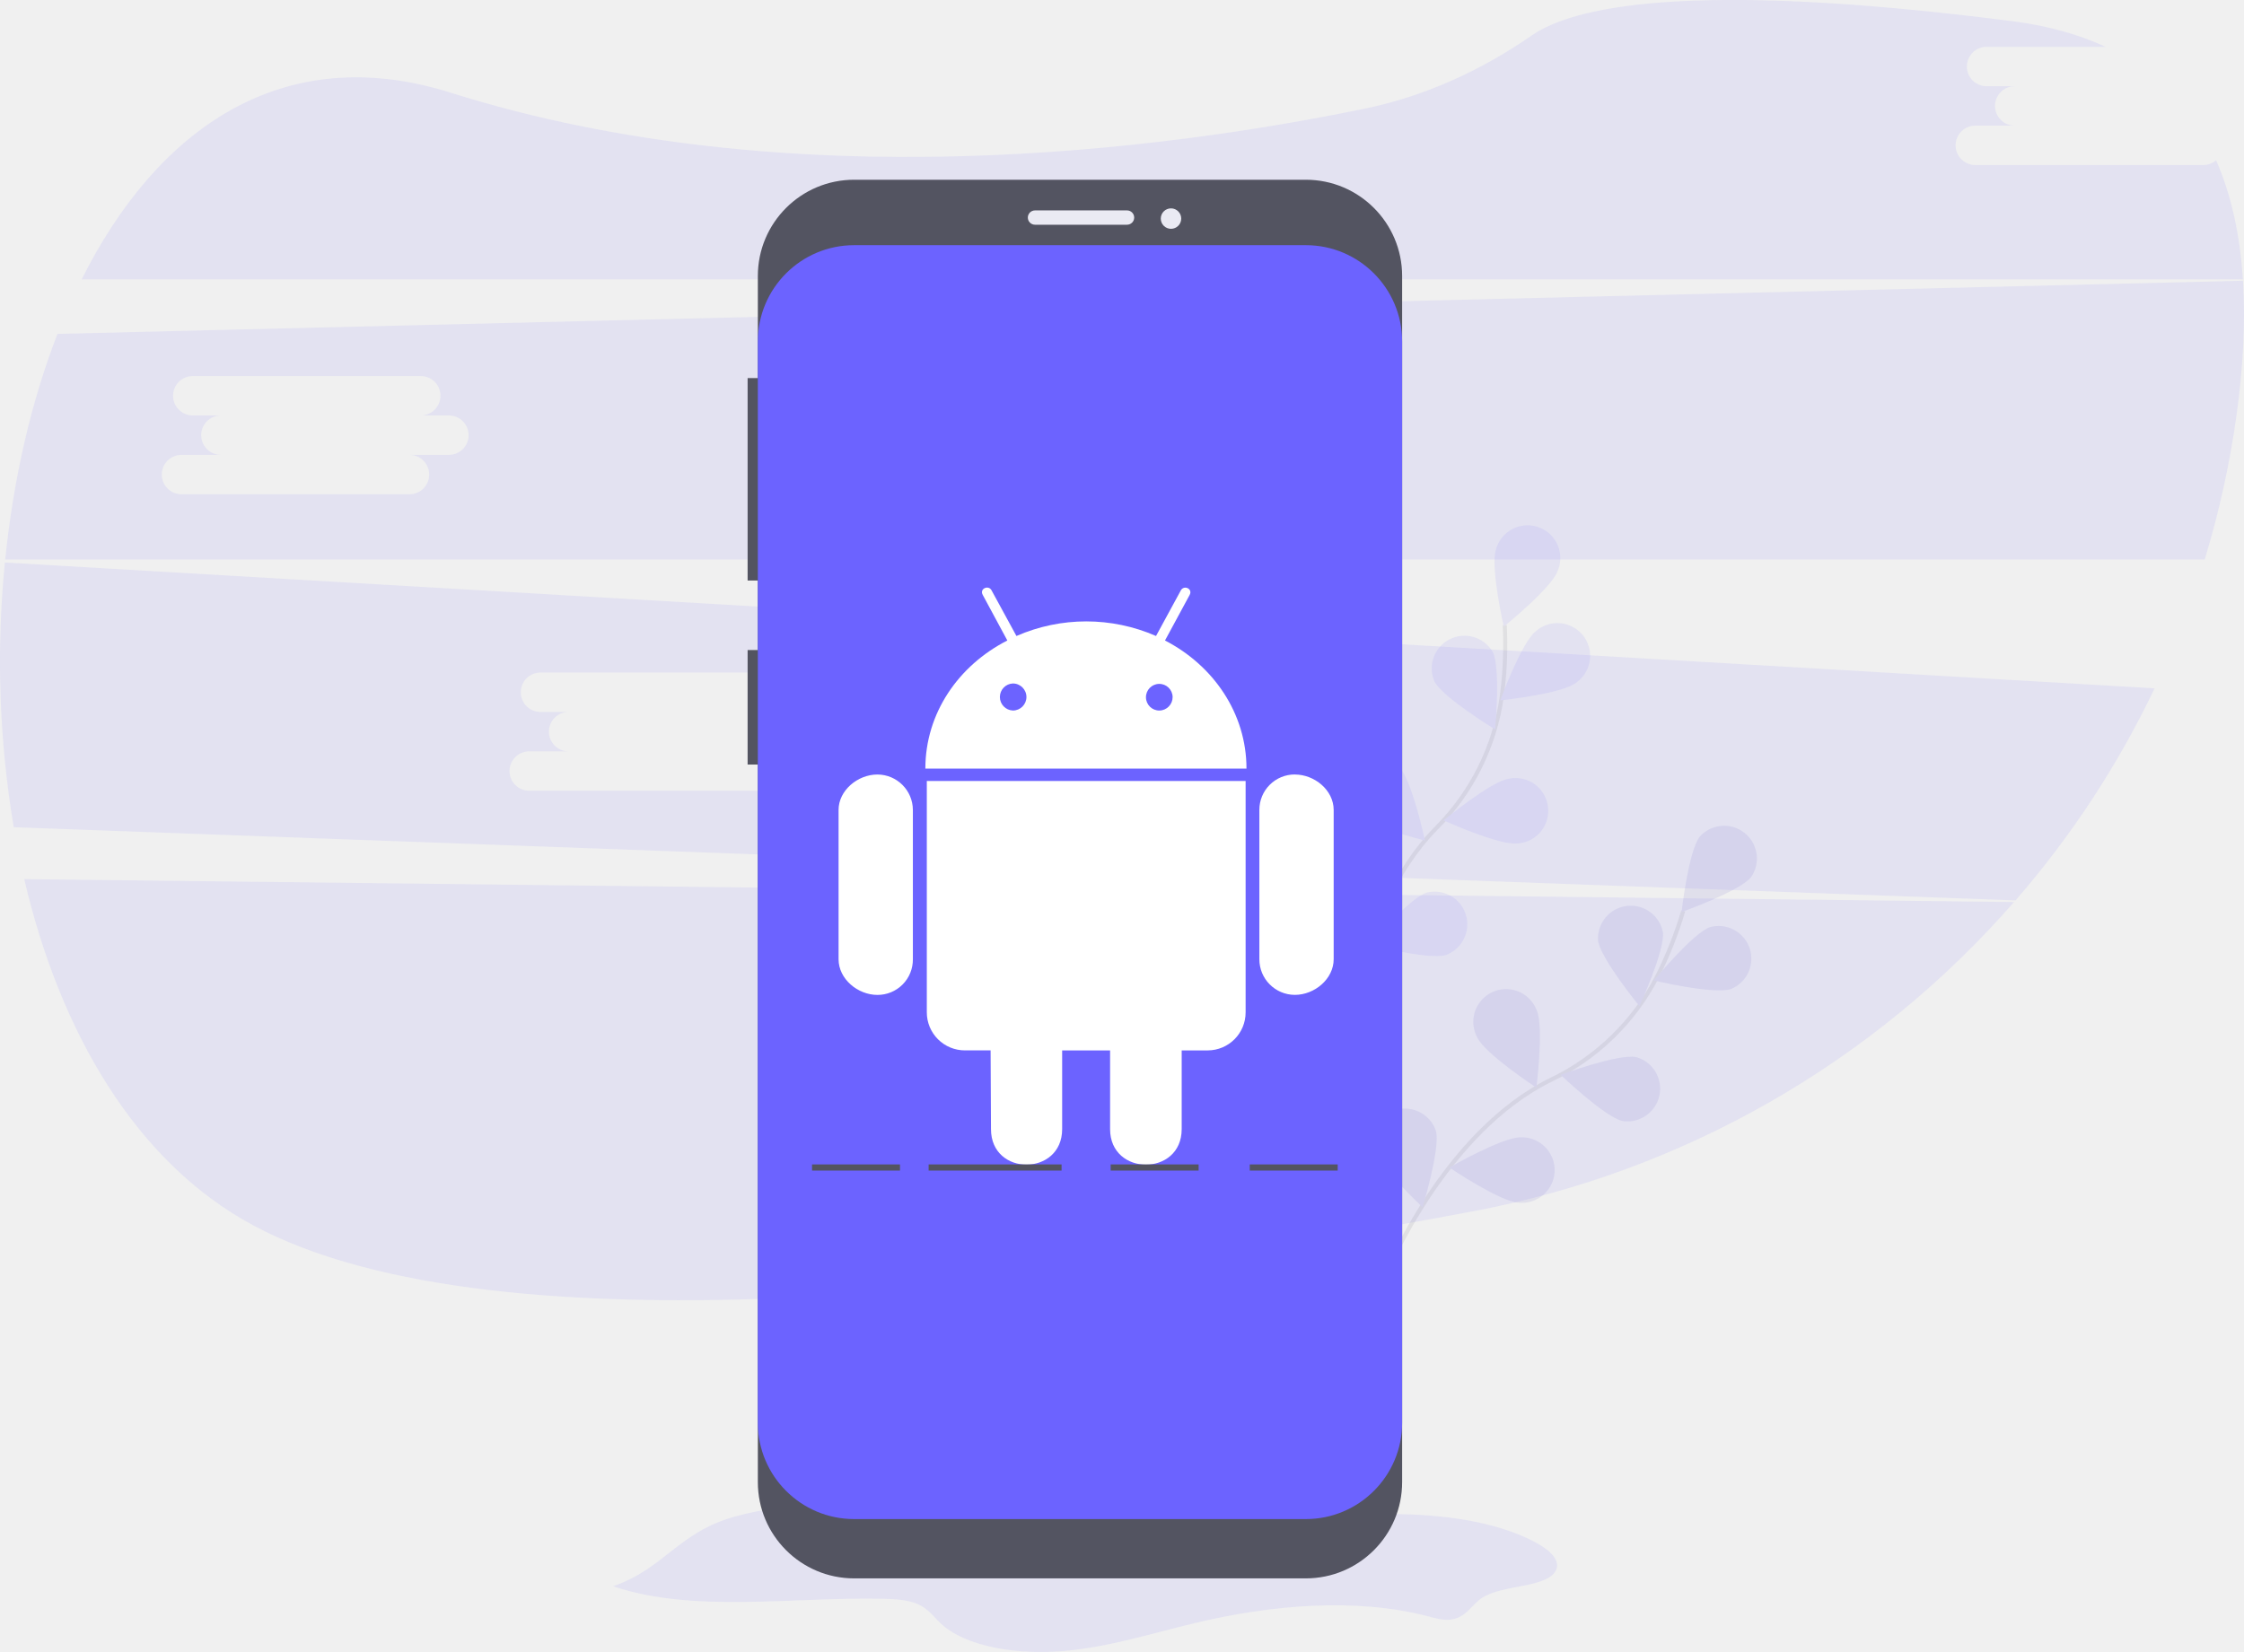
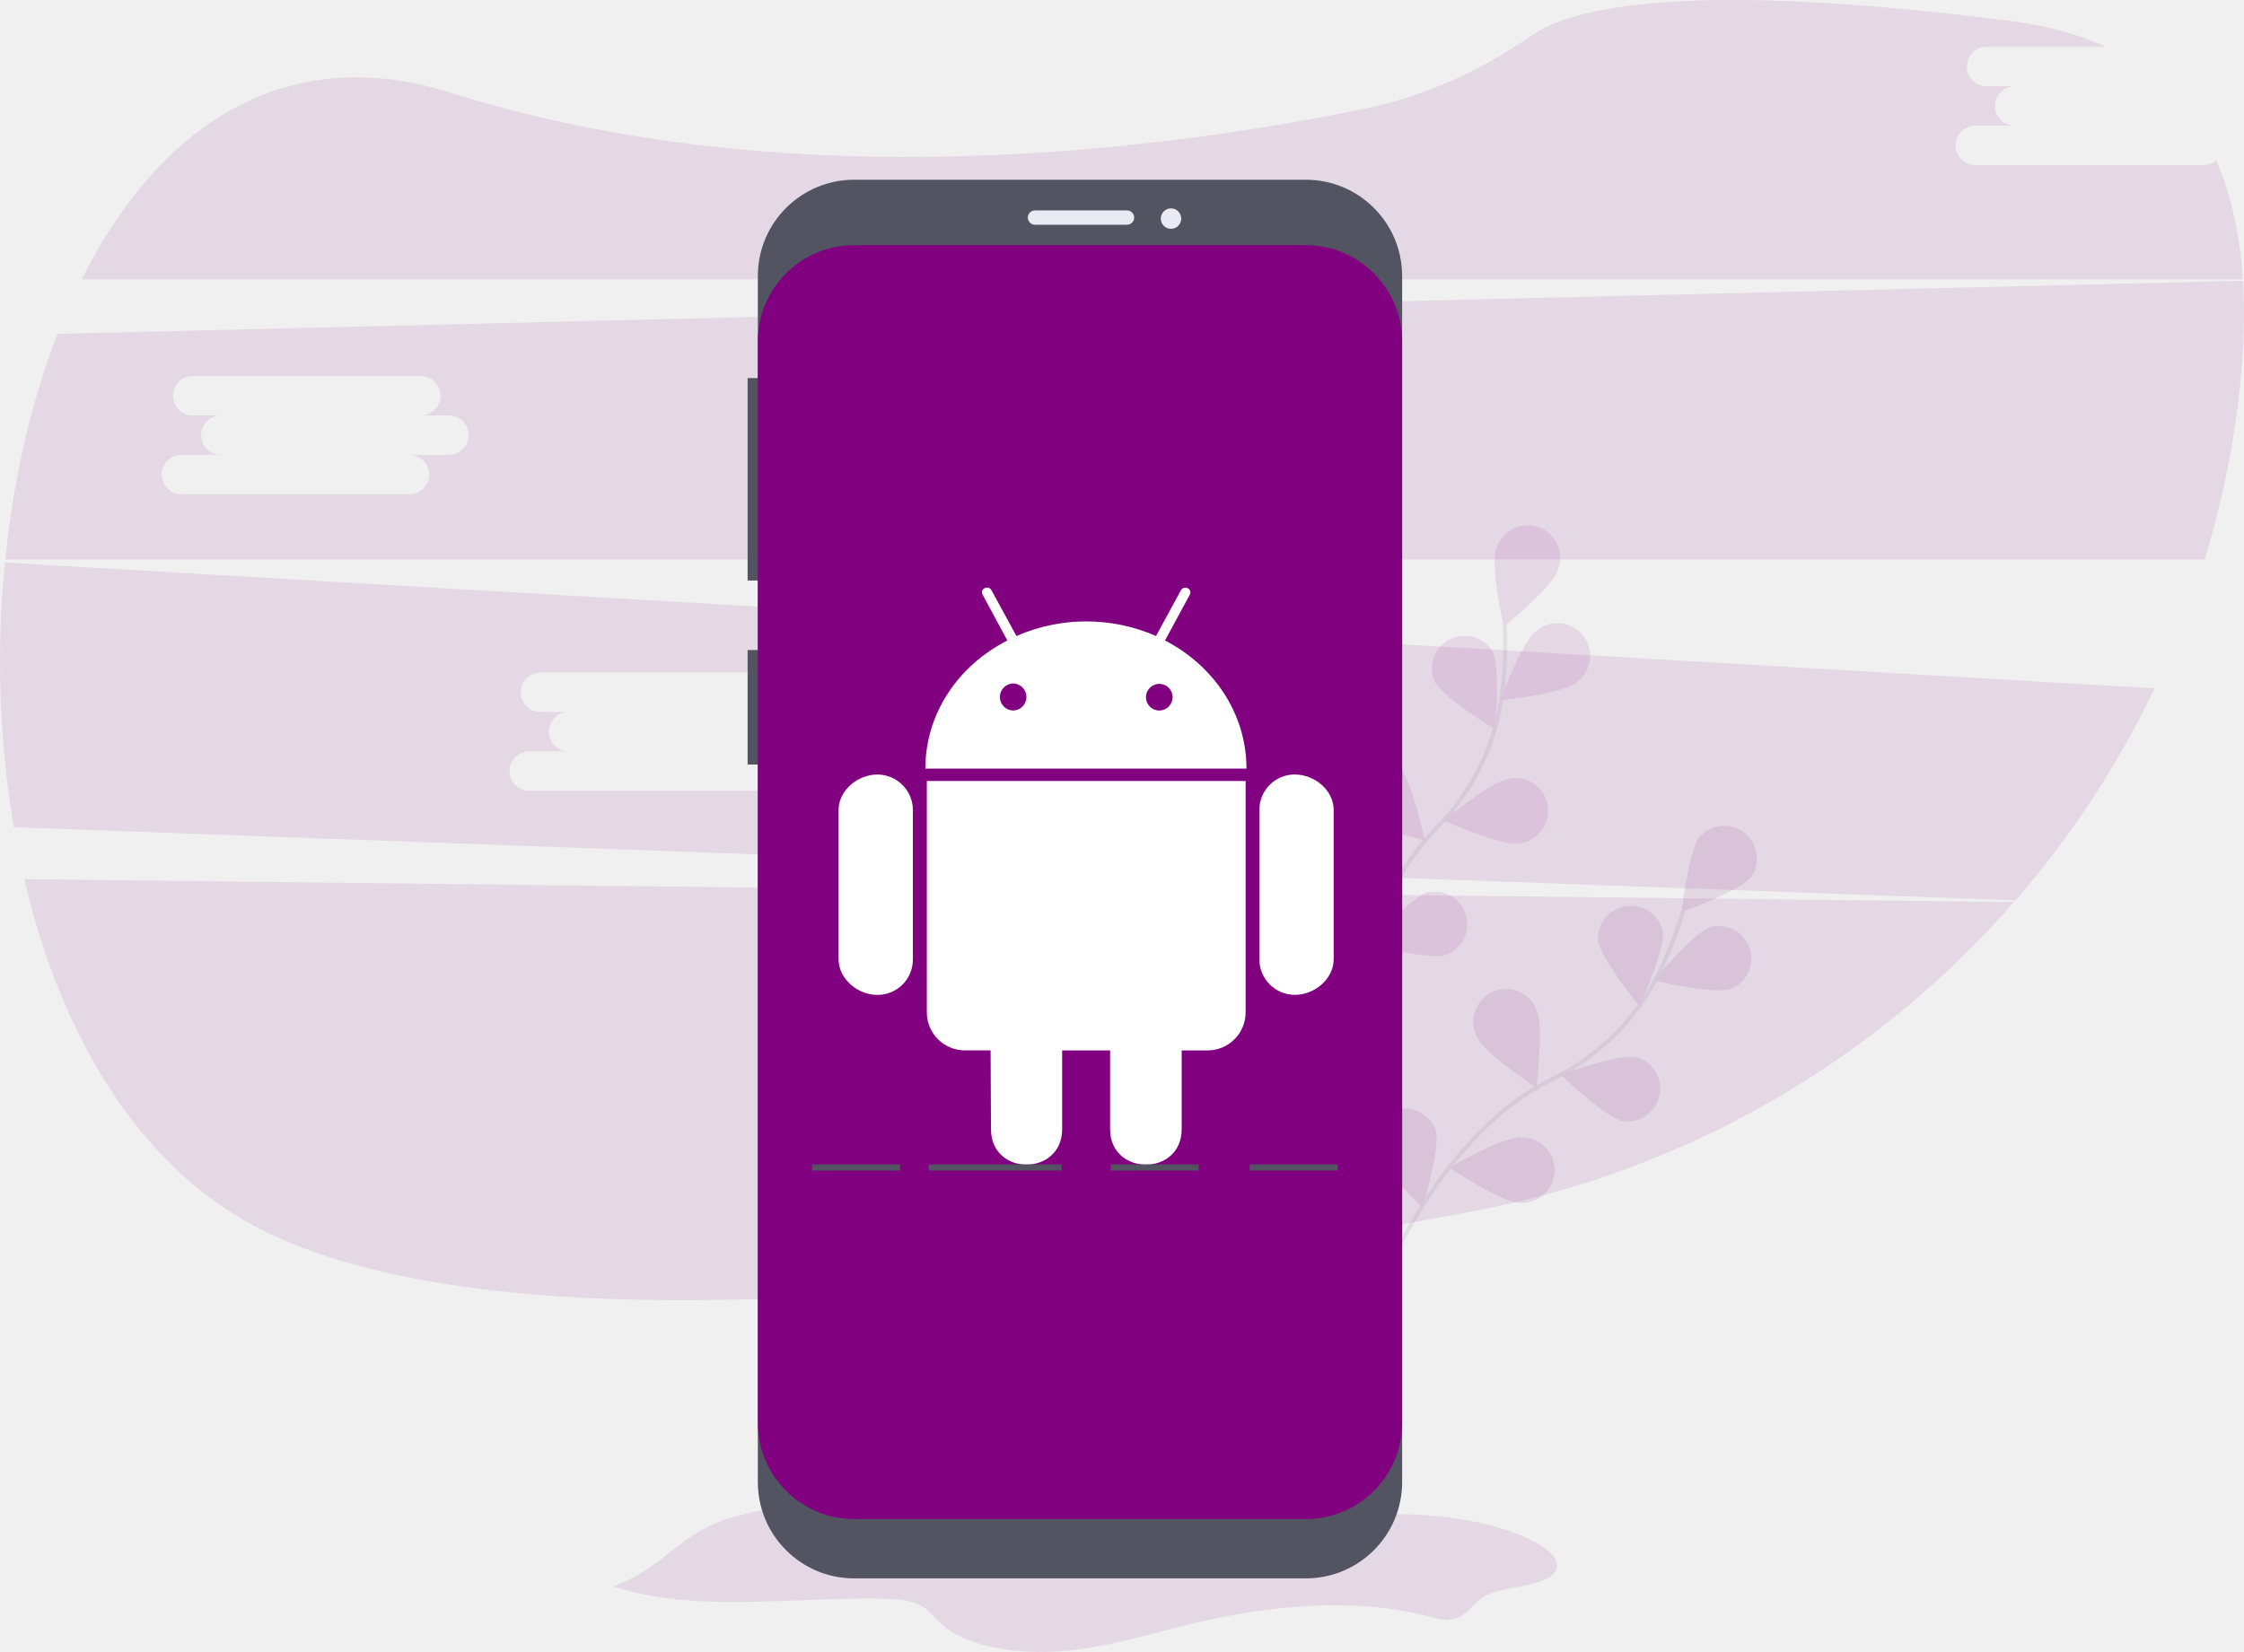
<svg xmlns="http://www.w3.org/2000/svg" data-name="Layer 1" width="1097.1" height="807.9" viewBox="0 0 1097.1 807.9">
-   <path d="M63.3,476c17.36,74.2,54.11,138.34,112.19,169.43,120.7,64.61,392.91,31.29,596.07-7a465.21,465.21,0,0,0,264.54-151.23Z" transform="translate(-51.45 -46.05)" fill="#6c63ff" opacity="0.1" />
-   <path d="M1128.65,126.76H1017.18a9.63,9.63,0,1,1,0-19.27h19.27a9.63,9.63,0,0,1,0-19.27h-13.76a9.63,9.63,0,0,1,0-19.27h58.18c-12.91-6-28-10.27-45.38-12.51-158.64-20.38-215.28-6.9-235.26,7-24.65,17.1-52.15,29.68-81.54,35.74-97.88,20.19-280.93,44.49-446.84-7.78-82.46-26-143.75,17.92-180.48,91.28H1148c-1.38-21.32-5.51-41-13.09-58.24A9.58,9.58,0,0,1,1128.65,126.76Z" transform="translate(-51.45 -46.05)" fill="#6c63ff" opacity="0.1" />
-   <path d="M53.84,321.15A491.06,491.06,0,0,0,58.16,450.6l978.68,35.79a460,460,0,0,0,68-103.7ZM440.92,413.5H421.65a9.63,9.63,0,1,1,0,19.27H310.18a9.63,9.63,0,1,1,0-19.27h19.27a9.63,9.63,0,0,1,0-19.27H315.69a9.63,9.63,0,0,1,0-19.27H427.16a9.63,9.63,0,1,1,0,19.27h13.76a9.63,9.63,0,0,1,0,19.27Z" transform="translate(-51.45 -46.05)" fill="#6c63ff" opacity="0.1" />
-   <path d="M1148.05,183.34l-1068.49,26C66.57,242.74,58,280.51,54,319.67H1129.33a456.46,456.46,0,0,0,15.53-70.33C1148.06,226.32,1149.34,204.07,1148.05,183.34ZM270.92,268.5H251.65a9.63,9.63,0,1,1,0,19.27H140.18a9.63,9.63,0,1,1,0-19.27h19.27a9.63,9.63,0,0,1,0-19.27H145.69a9.63,9.63,0,0,1,0-19.27H257.16a9.63,9.63,0,1,1,0,19.27h13.76a9.63,9.63,0,0,1,0,19.27Z" transform="translate(-51.45 -46.05)" fill="#6c63ff" opacity="0.1" />
+   <path d="M63.3,476c17.36,74.2,54.11,138.34,112.19,169.43,120.7,64.61,392.91,31.29,596.07-7a465.21,465.21,0,0,0,264.54-151.23Z" transform="translate(-51.45 -46.05)" fill="#800080" opacity="0.1" />
+   <path d="M1128.65,126.76H1017.18a9.63,9.63,0,1,1,0-19.27h19.27a9.63,9.63,0,0,1,0-19.27h-13.76a9.63,9.63,0,0,1,0-19.27h58.18c-12.91-6-28-10.27-45.38-12.51-158.64-20.38-215.28-6.9-235.26,7-24.65,17.1-52.15,29.68-81.54,35.74-97.88,20.19-280.93,44.49-446.84-7.78-82.46-26-143.75,17.92-180.48,91.28H1148c-1.38-21.32-5.51-41-13.09-58.24A9.58,9.58,0,0,1,1128.65,126.76Z" transform="translate(-51.45 -46.05)" fill="#800080" opacity="0.1" />
+   <path d="M53.84,321.15A491.06,491.06,0,0,0,58.16,450.6l978.68,35.79a460,460,0,0,0,68-103.7ZM440.92,413.5H421.65a9.63,9.63,0,1,1,0,19.27H310.18a9.63,9.63,0,1,1,0-19.27h19.27a9.63,9.63,0,0,1,0-19.27H315.69a9.63,9.63,0,0,1,0-19.27H427.16a9.63,9.63,0,1,1,0,19.27h13.76a9.63,9.63,0,0,1,0,19.27Z" transform="translate(-51.45 -46.05)" fill="#800080" opacity="0.1" />
+   <path d="M1148.05,183.34l-1068.49,26C66.57,242.74,58,280.51,54,319.67H1129.33a456.46,456.46,0,0,0,15.53-70.33C1148.06,226.32,1149.34,204.07,1148.05,183.34ZM270.92,268.5H251.65a9.63,9.63,0,1,1,0,19.27H140.18a9.63,9.63,0,1,1,0-19.27h19.27a9.63,9.63,0,0,1,0-19.27H145.69a9.63,9.63,0,0,1,0-19.27H257.16a9.63,9.63,0,1,1,0,19.27h13.76a9.63,9.63,0,0,1,0,19.27Z" transform="translate(-51.45 -46.05)" fill="#800080" opacity="0.1" />
  <g opacity="0.1">
    <path d="M729,669.33s28.2-69.5,80.86-95.28A113.65,113.65,0,0,0,861.47,524,191.13,191.13,0,0,0,874.4,491.5" transform="translate(-51.45 -46.05)" fill="none" stroke="#535461" stroke-miterlimit="10" stroke-width="2" />
-     <path d="M907.49,475.05c-5.49,6.9-33.9,17-33.9,17s3.42-30,8.91-36.85a16,16,0,0,1,25,19.88Z" transform="translate(-51.45 -46.05)" fill="#6c63ff" />
-     <path d="M897.74,529.71c-8.36,2.81-37.68-4.18-37.68-4.18s19.15-23.28,27.51-26.09a16,16,0,0,1,10.17,30.27Z" transform="translate(-51.45 -46.05)" fill="#6c63ff" />
-     <path d="M844.88,594.31c-8.63-1.79-30.42-22.63-30.42-22.63s28.28-10.43,36.92-8.64a16,16,0,0,1-6.5,31.26Z" transform="translate(-51.45 -46.05)" fill="#6c63ff" />
-     <path d="M793.88,634.19c-8.81-.31-33.81-17.16-33.81-17.16S786.19,602,795,602.28a16,16,0,1,1-1.12,31.91Z" transform="translate(-51.45 -46.05)" fill="#6c63ff" />
-     <path d="M832.76,506c1.13,8.75,20.22,32.07,20.22,32.07s12.57-27.4,11.45-36.15A16,16,0,0,0,832.76,506Z" transform="translate(-51.45 -46.05)" fill="#6c63ff" />
-     <path d="M773.7,553.39c3.69,8,28.89,24.55,28.89,24.55s3.8-29.91.11-37.91a16,16,0,1,0-29,13.37Z" transform="translate(-51.45 -46.05)" fill="#6c63ff" />
-     <path d="M722.62,607.33c2.28,8.52,24.33,29.08,24.33,29.08s8.8-28.83,6.51-37.35a16,16,0,0,0-30.84,8.27Z" transform="translate(-51.45 -46.05)" fill="#6c63ff" />
+     <path d="M907.49,475.05c-5.49,6.9-33.9,17-33.9,17s3.42-30,8.91-36.85a16,16,0,0,1,25,19.88Z" transform="translate(-51.45 -46.05)" fill="#800080" />
+     <path d="M897.74,529.71c-8.36,2.81-37.68-4.18-37.68-4.18s19.15-23.28,27.51-26.09a16,16,0,0,1,10.17,30.27Z" transform="translate(-51.45 -46.05)" fill="#800080" />
+     <path d="M844.88,594.31c-8.63-1.79-30.42-22.63-30.42-22.63s28.28-10.43,36.92-8.64a16,16,0,0,1-6.5,31.26Z" transform="translate(-51.45 -46.05)" fill="#800080" />
+     <path d="M793.88,634.19c-8.81-.31-33.81-17.16-33.81-17.16S786.19,602,795,602.28a16,16,0,1,1-1.12,31.91Z" transform="translate(-51.45 -46.05)" fill="#800080" />
+     <path d="M832.76,506c1.13,8.75,20.22,32.07,20.22,32.07s12.57-27.4,11.45-36.15A16,16,0,0,0,832.76,506Z" transform="translate(-51.45 -46.05)" fill="#800080" />
+     <path d="M773.7,553.39c3.69,8,28.89,24.55,28.89,24.55s3.8-29.91.11-37.91a16,16,0,1,0-29,13.37Z" transform="translate(-51.45 -46.05)" fill="#800080" />
+     <path d="M722.62,607.33c2.28,8.52,24.33,29.08,24.33,29.08s8.8-28.83,6.51-37.35a16,16,0,0,0-30.84,8.27Z" transform="translate(-51.45 -46.05)" fill="#800080" />
    <path d="M907.49,475.05c-5.49,6.9-33.9,17-33.9,17s3.42-30,8.91-36.85a16,16,0,0,1,25,19.88Z" transform="translate(-51.45 -46.05)" opacity="0.25" />
    <path d="M897.74,529.71c-8.36,2.81-37.68-4.18-37.68-4.18s19.15-23.28,27.51-26.09a16,16,0,0,1,10.17,30.27Z" transform="translate(-51.45 -46.05)" opacity="0.25" />
    <path d="M844.88,594.31c-8.63-1.79-30.42-22.63-30.42-22.63s28.28-10.43,36.92-8.64a16,16,0,0,1-6.5,31.26Z" transform="translate(-51.45 -46.05)" opacity="0.25" />
    <path d="M793.88,634.19c-8.81-.31-33.81-17.16-33.81-17.16S786.19,602,795,602.28a16,16,0,1,1-1.12,31.91Z" transform="translate(-51.45 -46.05)" opacity="0.25" />
    <path d="M832.76,506c1.13,8.75,20.22,32.07,20.22,32.07s12.57-27.4,11.45-36.15A16,16,0,0,0,832.76,506Z" transform="translate(-51.45 -46.05)" opacity="0.25" />
    <path d="M773.7,553.39c3.69,8,28.89,24.55,28.89,24.55s3.8-29.91.11-37.91a16,16,0,1,0-29,13.37Z" transform="translate(-51.45 -46.05)" opacity="0.25" />
    <path d="M722.62,607.33c2.28,8.52,24.33,29.08,24.33,29.08s8.8-28.83,6.51-37.35a16,16,0,0,0-30.84,8.27Z" transform="translate(-51.45 -46.05)" opacity="0.25" />
  </g>
  <g opacity="0.1">
    <path d="M709,567.71s3.56-74.92,44.69-116.71a113.65,113.65,0,0,0,32-64.35,191.13,191.13,0,0,0,1.43-34.92" transform="translate(-51.45 -46.05)" fill="none" stroke="#535461" stroke-miterlimit="10" stroke-width="2" />
-     <path d="M813,325.24c-2.89,8.33-26.35,27.26-26.35,27.26s-6.7-29.39-3.81-37.72A16,16,0,1,1,813,325.24Z" transform="translate(-51.45 -46.05)" fill="#6c63ff" />
-     <path d="M821.88,380c-7,5.42-36.94,8.56-36.94,8.56s10.35-28.32,17.3-33.74A16,16,0,1,1,821.88,380Z" transform="translate(-51.45 -46.05)" fill="#6c63ff" />
-     <path d="M793.43,458.52c-8.74,1.17-36.2-11.26-36.2-11.26s23.23-19.22,32-20.39a16,16,0,1,1,4.24,31.65Z" transform="translate(-51.45 -46.05)" fill="#6c63ff" />
-     <path d="M758.54,513.05c-8.42,2.63-37.59-5-37.59-5s19.64-22.87,28.06-25.5a16,16,0,0,1,9.53,30.48Z" transform="translate(-51.45 -46.05)" fill="#6c63ff" />
-     <path d="M752.71,379.22c4,7.88,29.72,23.55,29.72,23.55s2.77-30-1.19-37.9a16,16,0,0,0-28.53,14.35Z" transform="translate(-51.45 -46.05)" fill="#6c63ff" />
-     <path d="M712.71,443.52c6.14,6.33,35.4,13.58,35.4,13.58s-6.33-29.47-12.47-35.8a16,16,0,0,0-22.93,22.23Z" transform="translate(-51.45 -46.05)" fill="#6c63ff" />
-     <path d="M682.41,511.34c5,7.28,32.6,19.37,32.6,19.37s-1.26-30.12-6.24-37.4a16,16,0,0,0-26.35,18Z" transform="translate(-51.45 -46.05)" fill="#6c63ff" />
+     <path d="M813,325.24c-2.89,8.33-26.35,27.26-26.35,27.26s-6.7-29.39-3.81-37.72A16,16,0,1,1,813,325.24Z" transform="translate(-51.45 -46.05)" fill="#800080" />
+     <path d="M821.88,380c-7,5.42-36.94,8.56-36.94,8.56s10.35-28.32,17.3-33.74A16,16,0,1,1,821.88,380Z" transform="translate(-51.45 -46.05)" fill="#800080" />
+     <path d="M793.43,458.52c-8.74,1.17-36.2-11.26-36.2-11.26s23.23-19.22,32-20.39a16,16,0,1,1,4.24,31.65Z" transform="translate(-51.45 -46.05)" fill="#800080" />
+     <path d="M758.54,513.05c-8.42,2.63-37.59-5-37.59-5s19.64-22.87,28.06-25.5a16,16,0,0,1,9.53,30.48Z" transform="translate(-51.45 -46.05)" fill="#800080" />
+     <path d="M752.71,379.22c4,7.88,29.72,23.55,29.72,23.55s2.77-30-1.19-37.9a16,16,0,0,0-28.53,14.35Z" transform="translate(-51.45 -46.05)" fill="#800080" />
+     <path d="M712.71,443.52c6.14,6.33,35.4,13.58,35.4,13.58s-6.33-29.47-12.47-35.8a16,16,0,0,0-22.93,22.23Z" transform="translate(-51.45 -46.05)" fill="#800080" />
+     <path d="M682.41,511.34c5,7.28,32.6,19.37,32.6,19.37s-1.26-30.12-6.24-37.4a16,16,0,0,0-26.35,18Z" transform="translate(-51.45 -46.05)" fill="#800080" />
  </g>
-   <path d="M351.19,821.81c39.32,13.22,87.29,5.18,131.9,6.11,6.11.13,12.57.51,17.47,2.79s7.31,6,10.67,9.15c12.5,11.79,38.11,15.58,60.5,13.58s42.92-8.62,64-13.66c36.52-8.72,78.27-12.68,114.29-3.18,3.31.87,6.79,1.87,10.33,1.53,7.9-.78,10.25-7.1,15.77-10.71,10-6.52,31.63-4.75,36-13.34,2.57-5-3.34-10.2-9.77-13.64-24.62-13.16-59.84-15.33-92.06-13.3s-63.9,7.63-96.29,7.65c-40.35,0-79.34-8.59-119.3-12.11-27.68-2.44-57.89-2.14-83.84,5C382.81,795.5,376.61,812.94,351.19,821.81Z" transform="translate(-51.45 -46.05)" fill="#6c63ff" opacity="0.1" />
+   <path d="M351.19,821.81c39.32,13.22,87.29,5.18,131.9,6.11,6.11.13,12.57.51,17.47,2.79s7.31,6,10.67,9.15c12.5,11.79,38.11,15.58,60.5,13.58s42.92-8.62,64-13.66c36.52-8.72,78.27-12.68,114.29-3.18,3.31.87,6.79,1.87,10.33,1.53,7.9-.78,10.25-7.1,15.77-10.71,10-6.52,31.63-4.75,36-13.34,2.57-5-3.34-10.2-9.77-13.64-24.62-13.16-59.84-15.33-92.06-13.3s-63.9,7.63-96.29,7.65c-40.35,0-79.34-8.59-119.3-12.11-27.68-2.44-57.89-2.14-83.84,5C382.81,795.5,376.61,812.94,351.19,821.81Z" transform="translate(-51.45 -46.05)" fill="#800080" opacity="0.1" />
  <rect x="365.51" y="184.9" width="7" height="99" fill="#535461" />
  <rect x="365.51" y="317.9" width="7" height="56" fill="#535461" />
  <rect x="370.51" y="87.9" width="315" height="684" rx="47.1" ry="47.1" fill="#535461" />
-   <rect x="370.51" y="119.9" width="315" height="623" rx="47.1" ry="47.1" fill="#6c63ff" />
+   <rect x="370.51" y="119.9" width="315" height="623" rx="47.1" ry="47.1" fill="#800080" />
  <rect x="502.51" y="102.9" width="52" height="7" rx="3.5" ry="3.5" fill="#eaeaf3" />
  <circle cx="572.51" cy="106.9" r="5" fill="#eaeaf3" />
  <path d="M497.76,442.15v73a17.27,17.27,0,0,1-17.33,17.46c-9.64,0-19-7.81-19-17.46v-73c0-9.52,9.33-17.33,19-17.33A17.4,17.4,0,0,1,497.76,442.15Zm6.81,98.94a18.61,18.61,0,0,0,18.65,18.65h12.54l.19,38.51c0,23.25,34.79,23.07,34.79,0V559.75h23.44v38.51c0,23.13,35,23.19,35,0V559.75h12.73a18.59,18.59,0,0,0,18.53-18.65V428H504.57ZM660.86,421.92h-157c0-27,16.13-50.42,40.08-62.64l-12-22.25c-1.76-3.09,2.71-5,4.22-2.39l12.23,22.44a85.14,85.14,0,0,1,68.25,0l12.16-22.37c1.58-2.71,6-.69,4.22,2.39l-12,22.18C644.73,371.5,660.86,394.95,660.86,421.92Zm-107.58-35a6.62,6.62,0,0,0-6.62-6.62,6.62,6.62,0,0,0,0,13.23A6.62,6.62,0,0,0,553.28,386.94Zm71.47,0a6.52,6.52,0,1,0-6.43,6.62A6.58,6.58,0,0,0,624.75,386.94Zm59.74,37.88a17.28,17.28,0,0,0-17.33,17.33v73a17.39,17.39,0,0,0,17.33,17.46c9.71,0,19-7.81,19-17.46v-73C703.46,432.45,694.13,424.82,684.49,424.82Z" transform="translate(-51.45 -46.05)" fill="#fff" />
  <rect x="454.01" y="569.46" width="65" height="3" fill="#535461" />
  <rect x="543.01" y="569.46" width="43" height="3" fill="#535461" />
  <rect x="397.01" y="569.46" width="43" height="3" fill="#535461" />
  <rect x="611.01" y="569.46" width="43" height="3" fill="#535461" />
</svg>
